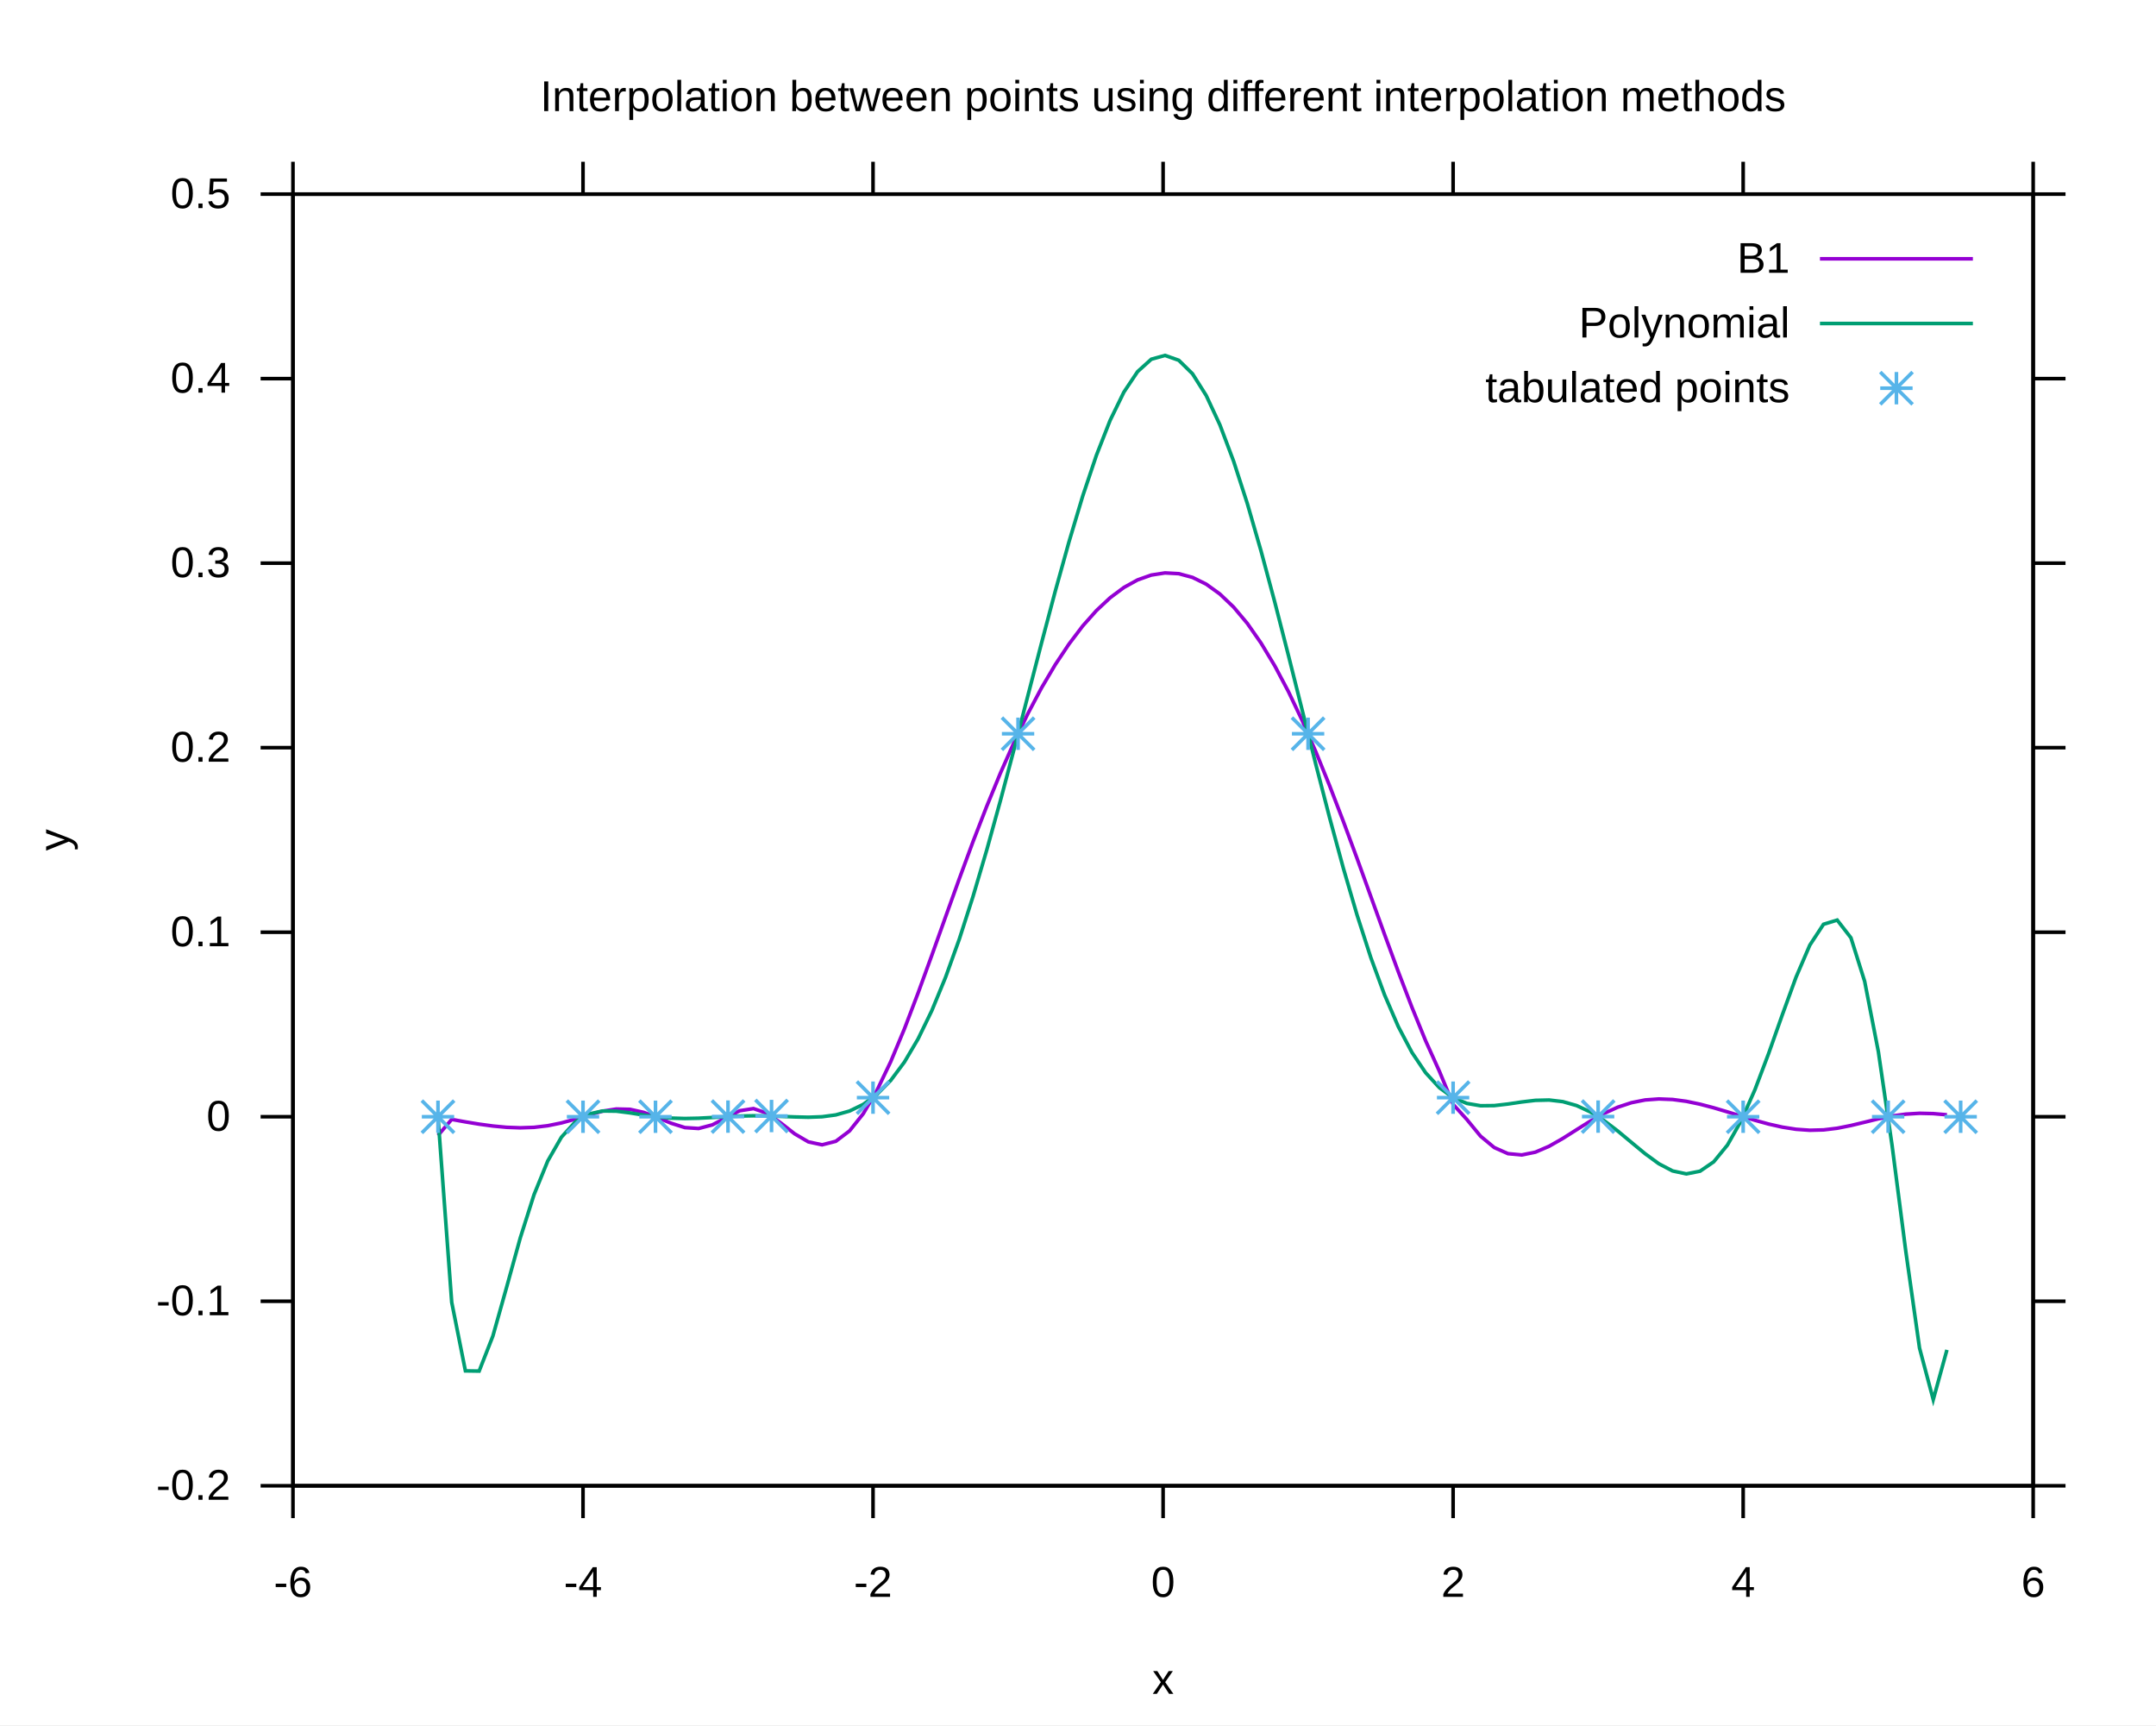
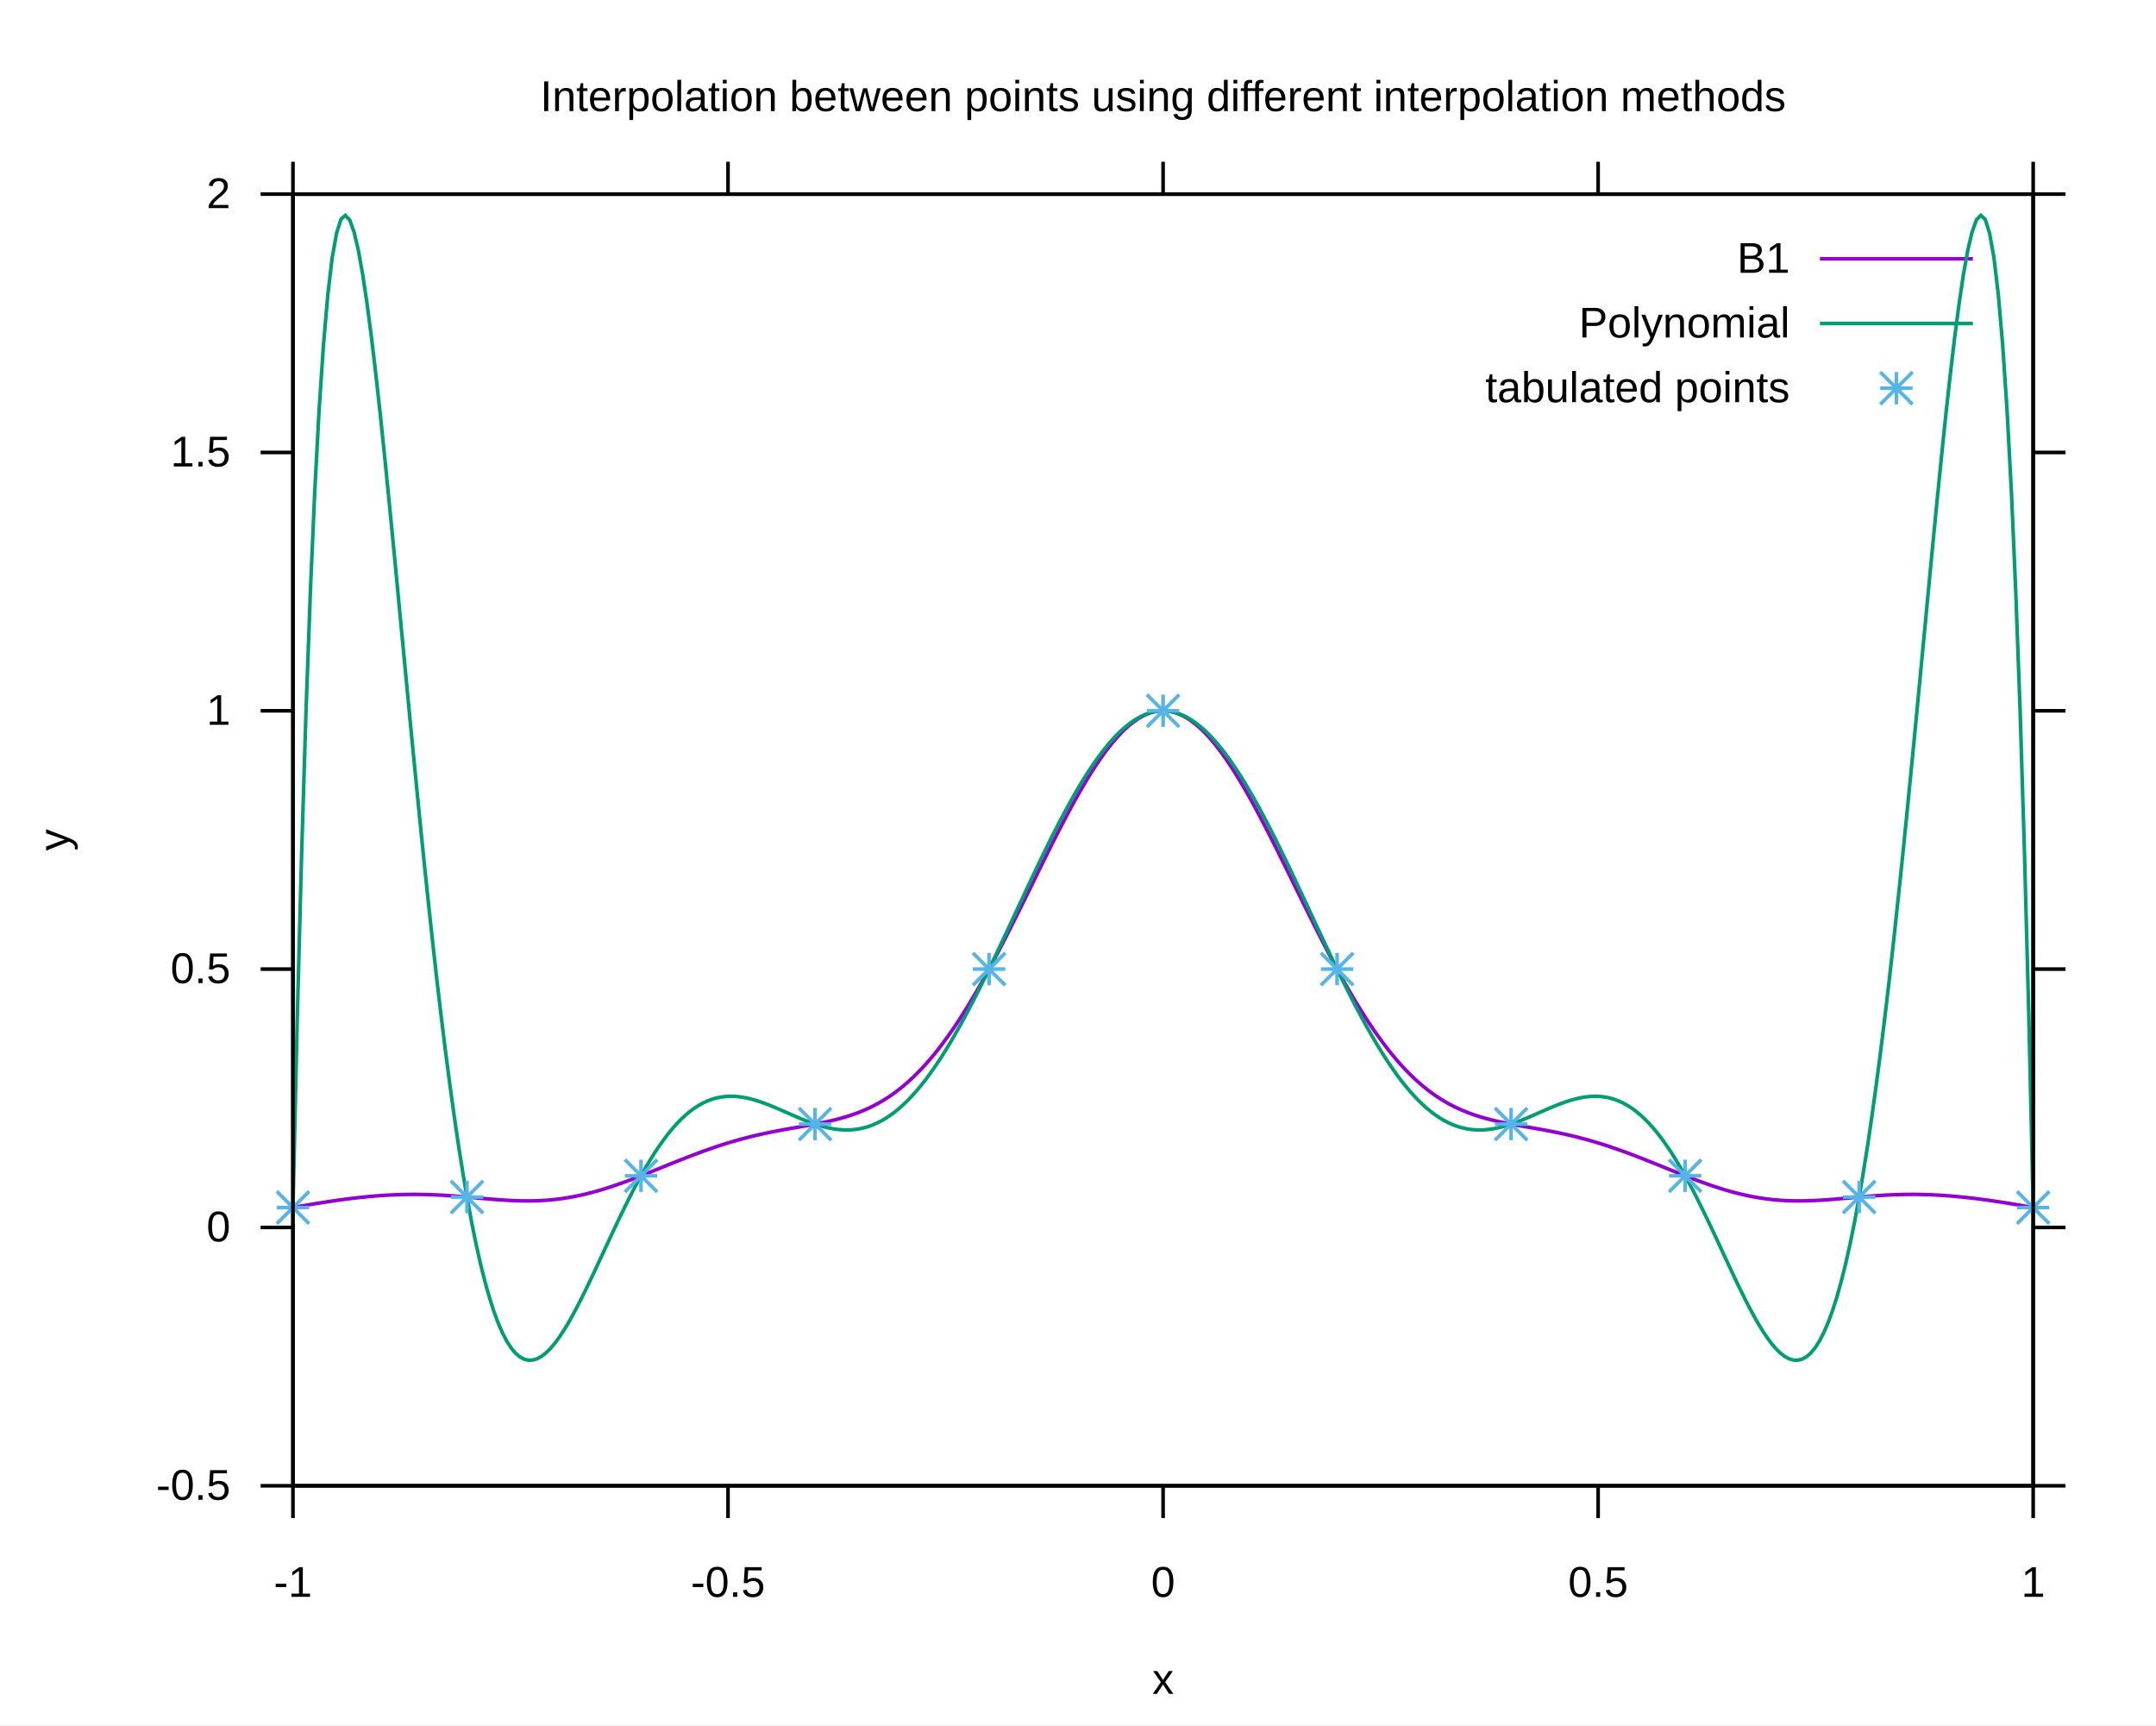
<svg xmlns="http://www.w3.org/2000/svg" xmlns:xlink="http://www.w3.org/1999/xlink" width="600" height="480" viewBox="0 0 600 480">
  <g id="gnuplot_canvas">
    <rect x="0" y="0" width="600" height="480" fill="#ffffff" />
    <defs>
      <circle id="gpDot" r="0.5" stroke-width="0.5" stroke="currentColor" />
      <path id="gpPt0" stroke-width="0.222" stroke="currentColor" d="M-1,0 h2 M0,-1 v2" />
      <path id="gpPt1" stroke-width="0.222" stroke="currentColor" d="M-1,-1 L1,1 M1,-1 L-1,1" />
      <path id="gpPt2" stroke-width="0.222" stroke="currentColor" d="M-1,0 L1,0 M0,-1 L0,1 M-1,-1 L1,1 M-1,1 L1,-1" />
      <rect id="gpPt3" stroke-width="0.222" stroke="currentColor" x="-1" y="-1" width="2" height="2" />
      <rect id="gpPt4" stroke-width="0.222" stroke="currentColor" fill="currentColor" x="-1" y="-1" width="2" height="2" />
      <circle id="gpPt5" stroke-width="0.222" stroke="currentColor" cx="0" cy="0" r="1" />
      <use xlink:href="#gpPt5" id="gpPt6" fill="currentColor" stroke="none" />
      <path id="gpPt7" stroke-width="0.222" stroke="currentColor" d="M0,-1.33 L-1.33,0.67 L1.33,0.67 z" />
      <use xlink:href="#gpPt7" id="gpPt8" fill="currentColor" stroke="none" />
      <use xlink:href="#gpPt7" id="gpPt9" stroke="currentColor" transform="rotate(180)" />
      <use xlink:href="#gpPt9" id="gpPt10" fill="currentColor" stroke="none" />
      <use xlink:href="#gpPt3" id="gpPt11" stroke="currentColor" transform="rotate(45)" />
      <use xlink:href="#gpPt11" id="gpPt12" fill="currentColor" stroke="none" />
      <path id="gpPt13" stroke-width="0.222" stroke="currentColor" d="M0,1.330 L1.265,0.411 L0.782,-1.067 L-0.782,-1.076 L-1.265,0.411 z" />
      <use xlink:href="#gpPt13" id="gpPt14" fill="currentColor" stroke="none" />
      <filter id="textbox" filterUnits="objectBoundingBox" x="0" y="0" height="1" width="1">
        <feFlood flood-color="#FFFFFF" flood-opacity="1" result="bgnd" />
        <feComposite in="SourceGraphic" in2="bgnd" operator="atop" />
      </filter>
      <filter id="greybox" filterUnits="objectBoundingBox" x="0" y="0" height="1" width="1">
        <feFlood flood-color="lightgrey" flood-opacity="1" result="grey" />
        <feComposite in="SourceGraphic" in2="grey" operator="atop" />
      </filter>
    </defs>
    <g fill="none" color="#FFFFFF" stroke="currentColor" stroke-width="1.00" stroke-linecap="butt" stroke-linejoin="miter">
</g>
    <g fill="none" color="black" stroke="currentColor" stroke-width="1.00" stroke-linecap="butt" stroke-linejoin="miter">
      <path stroke="black" d="M81.53,413.40 L72.53,413.40 M565.82,413.40 L574.82,413.40  " />
      <g transform="translate(64.14,417.30)" stroke="none" fill="black" font-family="Arial" font-size="12.00" text-anchor="end">
        <text>
-           <tspan font-family="Arial">-0.2</tspan>
-         </text>
-       </g>
-     </g>
-     <g fill="none" color="black" stroke="currentColor" stroke-width="1.00" stroke-linecap="butt" stroke-linejoin="miter">
-       <path stroke="black" d="M81.53,362.06 L72.53,362.06 M565.82,362.06 L574.82,362.06  " />
-       <g transform="translate(64.14,365.96)" stroke="none" fill="black" font-family="Arial" font-size="12.00" text-anchor="end">
-         <text>
-           <tspan font-family="Arial">-0.1</tspan>
-         </text>
-       </g>
-     </g>
-     <g fill="none" color="black" stroke="currentColor" stroke-width="1.00" stroke-linecap="butt" stroke-linejoin="miter">
-       <path stroke="black" d="M81.53,310.72 L72.53,310.72 M565.82,310.72 L574.82,310.72  " />
-       <g transform="translate(64.14,314.62)" stroke="none" fill="black" font-family="Arial" font-size="12.00" text-anchor="end">
+           <tspan font-family="Arial">-0.5</tspan>
+         </text>
+       </g>
+     </g>
+     <g fill="none" color="black" stroke="currentColor" stroke-width="1.00" stroke-linecap="butt" stroke-linejoin="miter">
+       <path stroke="black" d="M81.53,341.52 L72.53,341.52 M565.82,341.52 L574.82,341.52  " />
+       <g transform="translate(64.14,345.42)" stroke="none" fill="black" font-family="Arial" font-size="12.00" text-anchor="end">
        <text>
          <tspan font-family="Arial"> 0</tspan>
        </text>
      </g>
    </g>
    <g fill="none" color="black" stroke="currentColor" stroke-width="1.00" stroke-linecap="butt" stroke-linejoin="miter">
-       <path stroke="black" d="M81.53,259.38 L72.53,259.38 M565.82,259.38 L574.82,259.38  " />
-       <g transform="translate(64.14,263.28)" stroke="none" fill="black" font-family="Arial" font-size="12.00" text-anchor="end">
-         <text>
-           <tspan font-family="Arial"> 0.1</tspan>
-         </text>
-       </g>
-     </g>
-     <g fill="none" color="black" stroke="currentColor" stroke-width="1.00" stroke-linecap="butt" stroke-linejoin="miter">
-       <path stroke="black" d="M81.53,208.03 L72.53,208.03 M565.82,208.03 L574.82,208.03  " />
-       <g transform="translate(64.14,211.93)" stroke="none" fill="black" font-family="Arial" font-size="12.00" text-anchor="end">
-         <text>
-           <tspan font-family="Arial"> 0.2</tspan>
-         </text>
-       </g>
-     </g>
-     <g fill="none" color="black" stroke="currentColor" stroke-width="1.00" stroke-linecap="butt" stroke-linejoin="miter">
-       <path stroke="black" d="M81.53,156.69 L72.53,156.69 M565.82,156.69 L574.82,156.69  " />
-       <g transform="translate(64.14,160.59)" stroke="none" fill="black" font-family="Arial" font-size="12.00" text-anchor="end">
-         <text>
-           <tspan font-family="Arial"> 0.3</tspan>
-         </text>
-       </g>
-     </g>
-     <g fill="none" color="black" stroke="currentColor" stroke-width="1.00" stroke-linecap="butt" stroke-linejoin="miter">
-       <path stroke="black" d="M81.53,105.35 L72.53,105.35 M565.82,105.35 L574.82,105.35  " />
-       <g transform="translate(64.14,109.25)" stroke="none" fill="black" font-family="Arial" font-size="12.00" text-anchor="end">
-         <text>
-           <tspan font-family="Arial"> 0.4</tspan>
+       <path stroke="black" d="M81.53,269.64 L72.53,269.64 M565.82,269.64 L574.82,269.64  " />
+       <g transform="translate(64.14,273.54)" stroke="none" fill="black" font-family="Arial" font-size="12.00" text-anchor="end">
+         <text>
+           <tspan font-family="Arial"> 0.5</tspan>
+         </text>
+       </g>
+     </g>
+     <g fill="none" color="black" stroke="currentColor" stroke-width="1.00" stroke-linecap="butt" stroke-linejoin="miter">
+       <path stroke="black" d="M81.53,197.77 L72.53,197.77 M565.82,197.77 L574.82,197.77  " />
+       <g transform="translate(64.14,201.67)" stroke="none" fill="black" font-family="Arial" font-size="12.00" text-anchor="end">
+         <text>
+           <tspan font-family="Arial"> 1</tspan>
+         </text>
+       </g>
+     </g>
+     <g fill="none" color="black" stroke="currentColor" stroke-width="1.00" stroke-linecap="butt" stroke-linejoin="miter">
+       <path stroke="black" d="M81.53,125.89 L72.53,125.89 M565.82,125.89 L574.82,125.89  " />
+       <g transform="translate(64.14,129.79)" stroke="none" fill="black" font-family="Arial" font-size="12.00" text-anchor="end">
+         <text>
+           <tspan font-family="Arial"> 1.5</tspan>
        </text>
      </g>
    </g>
    <g fill="none" color="black" stroke="currentColor" stroke-width="1.00" stroke-linecap="butt" stroke-linejoin="miter">
      <path stroke="black" d="M81.53,54.01 L72.53,54.01 M565.82,54.01 L574.82,54.01  " />
      <g transform="translate(64.14,57.91)" stroke="none" fill="black" font-family="Arial" font-size="12.00" text-anchor="end">
        <text>
-           <tspan font-family="Arial"> 0.5</tspan>
+           <tspan font-family="Arial"> 2</tspan>
        </text>
      </g>
    </g>
    <g fill="none" color="black" stroke="currentColor" stroke-width="1.00" stroke-linecap="butt" stroke-linejoin="miter">
      <path stroke="black" d="M81.53,413.40 L81.53,422.40 M81.53,54.01 L81.53,45.01  " />
      <g transform="translate(81.53,444.30)" stroke="none" fill="black" font-family="Arial" font-size="12.00" text-anchor="middle">
        <text>
-           <tspan font-family="Arial">-6</tspan>
-         </text>
-       </g>
-     </g>
-     <g fill="none" color="black" stroke="currentColor" stroke-width="1.00" stroke-linecap="butt" stroke-linejoin="miter">
-       <path stroke="black" d="M162.25,413.40 L162.25,422.40 M162.25,54.01 L162.25,45.01  " />
-       <g transform="translate(162.25,444.30)" stroke="none" fill="black" font-family="Arial" font-size="12.00" text-anchor="middle">
-         <text>
-           <tspan font-family="Arial">-4</tspan>
-         </text>
-       </g>
-     </g>
-     <g fill="none" color="black" stroke="currentColor" stroke-width="1.00" stroke-linecap="butt" stroke-linejoin="miter">
-       <path stroke="black" d="M242.96,413.40 L242.96,422.40 M242.96,54.01 L242.96,45.01  " />
-       <g transform="translate(242.96,444.30)" stroke="none" fill="black" font-family="Arial" font-size="12.00" text-anchor="middle">
-         <text>
-           <tspan font-family="Arial">-2</tspan>
+           <tspan font-family="Arial">-1</tspan>
+         </text>
+       </g>
+     </g>
+     <g fill="none" color="black" stroke="currentColor" stroke-width="1.00" stroke-linecap="butt" stroke-linejoin="miter">
+       <path stroke="black" d="M202.60,413.40 L202.60,422.40 M202.60,54.01 L202.60,45.01  " />
+       <g transform="translate(202.60,444.30)" stroke="none" fill="black" font-family="Arial" font-size="12.00" text-anchor="middle">
+         <text>
+           <tspan font-family="Arial">-0.5</tspan>
        </text>
      </g>
    </g>
    <g fill="none" color="black" stroke="currentColor" stroke-width="1.00" stroke-linecap="butt" stroke-linejoin="miter">
      <path stroke="black" d="M323.68,413.40 L323.68,422.40 M323.68,54.01 L323.68,45.01  " />
      <g transform="translate(323.68,444.30)" stroke="none" fill="black" font-family="Arial" font-size="12.00" text-anchor="middle">
        <text>
          <tspan font-family="Arial"> 0</tspan>
        </text>
      </g>
    </g>
    <g fill="none" color="black" stroke="currentColor" stroke-width="1.00" stroke-linecap="butt" stroke-linejoin="miter">
-       <path stroke="black" d="M404.39,413.40 L404.39,422.40 M404.39,54.01 L404.39,45.01  " />
-       <g transform="translate(404.39,444.30)" stroke="none" fill="black" font-family="Arial" font-size="12.00" text-anchor="middle">
-         <text>
-           <tspan font-family="Arial"> 2</tspan>
-         </text>
-       </g>
-     </g>
-     <g fill="none" color="black" stroke="currentColor" stroke-width="1.00" stroke-linecap="butt" stroke-linejoin="miter">
-       <path stroke="black" d="M485.11,413.40 L485.11,422.40 M485.11,54.01 L485.11,45.01  " />
-       <g transform="translate(485.11,444.30)" stroke="none" fill="black" font-family="Arial" font-size="12.00" text-anchor="middle">
-         <text>
-           <tspan font-family="Arial"> 4</tspan>
+       <path stroke="black" d="M444.75,413.40 L444.75,422.40 M444.75,54.01 L444.75,45.01  " />
+       <g transform="translate(444.75,444.30)" stroke="none" fill="black" font-family="Arial" font-size="12.00" text-anchor="middle">
+         <text>
+           <tspan font-family="Arial"> 0.5</tspan>
        </text>
      </g>
    </g>
    <g fill="none" color="black" stroke="currentColor" stroke-width="1.00" stroke-linecap="butt" stroke-linejoin="miter">
      <path stroke="black" d="M565.82,413.40 L565.82,422.40 M565.82,54.01 L565.82,45.01  " />
      <g transform="translate(565.82,444.30)" stroke="none" fill="black" font-family="Arial" font-size="12.00" text-anchor="middle">
        <text>
-           <tspan font-family="Arial"> 6</tspan>
+           <tspan font-family="Arial"> 1</tspan>
        </text>
      </g>
    </g>
    <g fill="none" color="black" stroke="currentColor" stroke-width="1.00" stroke-linecap="butt" stroke-linejoin="miter">
</g>
    <g fill="none" color="black" stroke="currentColor" stroke-width="1.00" stroke-linecap="butt" stroke-linejoin="miter">
      <path stroke="black" d="M81.53,54.01 L81.53,413.40 L565.82,413.40 L565.82,54.01 L81.53,54.01 Z  " />
    </g>
    <g fill="none" color="black" stroke="currentColor" stroke-width="1.00" stroke-linecap="butt" stroke-linejoin="miter">
      <g transform="translate(19.18,233.71) rotate(270)" stroke="none" fill="black" font-family="Arial" font-size="12.00" text-anchor="middle">
        <text>
          <tspan font-family="Arial">y</tspan>
        </text>
      </g>
    </g>
    <g fill="none" color="black" stroke="currentColor" stroke-width="1.00" stroke-linecap="butt" stroke-linejoin="miter">
      <g transform="translate(323.67,471.30)" stroke="none" fill="black" font-family="Arial" font-size="12.00" text-anchor="middle">
        <text>
          <tspan font-family="Arial">x</tspan>
        </text>
      </g>
    </g>
    <g fill="none" color="black" stroke="currentColor" stroke-width="1.00" stroke-linecap="butt" stroke-linejoin="miter">
</g>
    <g id="gnuplot_plot_1">
      <g fill="none" color="black" stroke="currentColor" stroke-width="1.00" stroke-linecap="butt" stroke-linejoin="miter">
        <g transform="translate(498.09,75.91)" stroke="none" fill="black" font-family="Arial" font-size="12.00" text-anchor="end">
          <text>
            <tspan font-family="Arial">B1</tspan>
          </text>
        </g>
      </g>
      <g fill="none" color="black" stroke="currentColor" stroke-width="1.00" stroke-linecap="butt" stroke-linejoin="miter">
-         <path stroke="rgb(148,   0, 211)" d="M506.48,72.01 L549.04,72.01 M121.89,315.92 L125.71,311.46 L129.52,312.15 L133.34,312.78 L137.16,313.30 L140.98,313.66   L144.79,313.80 L148.61,313.67 L152.43,313.22 L156.25,312.44 L160.06,311.39 L163.88,310.21 L167.70,309.17 L171.52,308.57   L175.33,308.66 L179.15,309.51 L182.97,310.94 L186.79,312.53 L190.60,313.74 L194.42,313.99 L198.24,312.98 L202.06,310.99   L205.87,309.05 L209.69,308.45 L213.51,309.77 L217.33,312.48 L221.15,315.47 L224.96,317.71 L228.78,318.53 L232.60,317.55   L236.42,314.66 L240.23,309.89 L244.05,303.39 L247.87,295.42 L251.69,286.27 L255.50,276.28 L259.32,265.80 L263.14,255.12   L266.96,244.52 L270.77,234.21 L274.59,224.37 L278.41,215.10 L282.23,206.49 L286.04,198.58 L289.86,191.38 L293.68,184.92   L297.50,179.19 L301.31,174.17 L305.13,169.88 L308.95,166.31 L312.77,163.46 L316.59,161.35 L320.40,160.00 L324.22,159.41   L328.04,159.62 L331.86,160.65 L335.67,162.53 L339.49,165.28 L343.31,168.92 L347.13,173.47 L350.94,178.93 L354.76,185.27   L358.58,192.47 L362.40,200.49 L366.21,209.24 L370.03,218.64 L373.85,228.57 L377.67,238.88 L381.48,249.40 L385.30,259.96   L389.12,270.33 L392.94,280.29 L396.75,289.61 L400.57,298.06 L404.39,307.27 L408.21,311.48 L412.03,316.13 L415.84,319.29   L419.66,320.99 L423.48,321.35 L427.30,320.57 L431.11,318.93 L434.93,316.75 L438.75,314.33 L442.57,311.94 L446.38,309.81   L450.20,308.07 L454.02,306.81 L457.84,306.05 L461.65,305.77 L465.47,305.92 L469.29,306.43 L473.11,307.23 L476.92,308.23   L480.74,309.37 L484.56,310.55 L488.38,311.70 L492.19,312.75 L496.01,313.61 L499.83,314.21 L503.65,314.48 L507.47,314.38   L511.28,313.92 L515.10,313.16 L518.92,312.24 L522.74,311.30 L526.55,310.51 L530.37,309.99 L534.19,309.76 L538.01,309.85   L541.82,310.18  " />
+         <path stroke="rgb(148,   0, 211)" d="M506.48,72.01 L549.04,72.01 M81.53,335.99 L82.74,335.77 L83.96,335.56 L85.17,335.35 L86.39,335.14 L87.60,334.94   L88.81,334.74 L90.03,334.55 L91.24,334.36 L92.45,334.18 L93.67,334.00 L94.88,333.83 L96.10,333.67 L97.31,333.51   L98.52,333.37 L99.74,333.23 L100.95,333.10 L102.16,332.98 L103.38,332.87 L104.59,332.76 L105.81,332.67 L107.02,332.59   L108.23,332.52 L109.45,332.46 L110.66,332.41 L111.87,332.37 L113.09,332.35 L114.30,332.33 L115.52,332.33 L116.73,332.34   L117.94,332.36 L119.16,332.39 L120.37,332.43 L121.58,332.48 L122.80,332.54 L124.01,332.62 L125.23,332.69 L126.44,332.78   L127.65,332.87 L128.87,332.97 L130.08,333.07 L131.29,333.18 L132.51,333.29 L133.72,333.40 L134.94,333.50 L136.15,333.61   L137.36,333.71 L138.58,333.80 L139.79,333.88 L141.00,333.96 L142.22,334.02 L143.43,334.07 L144.65,334.11 L145.86,334.13   L147.07,334.14 L148.29,334.12 L149.50,334.09 L150.71,334.03 L151.93,333.96 L153.14,333.86 L154.36,333.74 L155.57,333.60   L156.78,333.43 L158.00,333.24 L159.21,333.03 L160.42,332.80 L161.64,332.54 L162.85,332.26 L164.07,331.96 L165.28,331.64   L166.49,331.30 L167.71,330.94 L168.92,330.56 L170.13,330.17 L171.35,329.76 L172.56,329.33 L173.78,328.90 L174.99,328.45   L176.20,327.99 L177.42,327.53 L178.63,327.15 L179.84,326.57 L181.06,326.09 L182.27,325.60 L183.49,325.11 L184.70,324.61   L185.91,324.12 L187.13,323.63 L188.34,323.15 L189.55,322.67 L190.77,322.19 L191.98,321.72 L193.20,321.25 L194.41,320.80   L195.62,320.35 L196.84,319.92 L198.05,319.50 L199.26,319.08 L200.48,318.68 L201.69,318.29 L202.91,317.92 L204.12,317.56   L205.33,317.21 L206.55,316.88 L207.76,316.56 L208.97,316.25 L210.19,315.96 L211.40,315.68 L212.62,315.41 L213.83,315.15   L215.04,314.91 L216.26,314.67 L217.47,314.44 L218.68,314.22 L219.90,314.00 L221.11,313.79 L222.33,313.58 L223.54,313.36   L224.75,313.15 L225.97,312.93 L227.18,312.77 L228.39,312.46 L229.61,312.21 L230.82,311.95 L232.04,311.66 L233.25,311.35   L234.46,311.02 L235.68,310.66 L236.89,310.27 L238.10,309.85 L239.32,309.38 L240.53,308.88 L241.75,308.34 L242.96,307.75   L244.17,307.11 L245.39,306.42 L246.60,305.67 L247.82,304.87 L249.03,304.01 L250.24,303.09 L251.46,302.11 L252.67,301.06   L253.88,299.95 L255.10,298.77 L256.31,297.53 L257.53,296.22 L258.74,294.83 L259.95,293.39 L261.17,291.87 L262.38,290.28   L263.59,288.63 L264.81,286.91 L266.02,285.13 L267.24,283.28 L268.45,281.37 L269.66,279.40 L270.88,277.38 L272.09,275.30   L273.30,273.16 L274.52,270.98 L275.73,269.64 L276.95,266.47 L278.16,264.16 L279.37,261.81 L280.59,259.43 L281.80,257.03   L283.01,254.60 L284.23,252.15 L285.44,249.69 L286.66,247.22 L287.87,244.75 L289.08,242.28 L290.30,239.82 L291.51,237.38   L292.72,234.95 L293.94,232.55 L295.15,230.19 L296.37,227.86 L297.58,225.57 L298.79,223.34 L300.01,221.16 L301.22,219.05   L302.43,217.00 L303.65,215.03 L304.86,213.14 L306.08,211.33 L307.29,209.62 L308.50,208.00 L309.72,206.49 L310.93,205.09   L312.14,203.79 L313.36,202.62 L314.57,201.56 L315.79,200.63 L317.00,199.82 L318.21,199.15 L319.43,198.60 L320.64,198.19   L321.85,197.92 L323.07,197.78 L324.28,197.78 L325.50,197.92 L326.71,198.19 L327.92,198.60 L329.14,199.15 L330.35,199.82   L331.56,200.63 L332.78,201.56 L333.99,202.62 L335.21,203.79 L336.42,205.09 L337.63,206.49 L338.85,208.00 L340.06,209.62   L341.27,211.33 L342.49,213.14 L343.70,215.03 L344.92,217.00 L346.13,219.05 L347.34,221.16 L348.56,223.34 L349.77,225.57   L350.98,227.86 L352.20,230.19 L353.41,232.55 L354.63,234.95 L355.84,237.38 L357.05,239.82 L358.27,242.28 L359.48,244.75   L360.69,247.22 L361.91,249.69 L363.12,252.15 L364.34,254.60 L365.55,257.03 L366.76,259.43 L367.98,261.81 L369.19,264.16   L370.40,266.47 L371.62,269.64 L372.83,270.98 L374.05,273.16 L375.26,275.30 L376.47,277.38 L377.69,279.40 L378.90,281.37   L380.11,283.28 L381.33,285.13 L382.54,286.91 L383.76,288.63 L384.97,290.28 L386.18,291.87 L387.40,293.39 L388.61,294.83   L389.82,296.22 L391.04,297.53 L392.25,298.77 L393.47,299.95 L394.68,301.06 L395.89,302.11 L397.11,303.09 L398.32,304.01   L399.53,304.87 L400.75,305.67 L401.96,306.42 L403.18,307.11 L404.39,307.75 L405.60,308.34 L406.82,308.88 L408.03,309.38   L409.25,309.85 L410.46,310.27 L411.67,310.66 L412.89,311.02 L414.10,311.35 L415.31,311.66 L416.53,311.95 L417.74,312.21   L418.96,312.46 L420.17,312.77 L421.38,312.93 L422.60,313.15 L423.81,313.36 L425.02,313.58 L426.24,313.79 L427.45,314.00   L428.67,314.22 L429.88,314.44 L431.09,314.67 L432.31,314.91 L433.52,315.15 L434.73,315.41 L435.95,315.68 L437.16,315.96   L438.38,316.25 L439.59,316.56 L440.80,316.88 L442.02,317.21 L443.23,317.56 L444.44,317.92 L445.66,318.29 L446.87,318.68   L448.09,319.08 L449.30,319.50 L450.51,319.92 L451.73,320.35 L452.94,320.80 L454.15,321.25 L455.37,321.72 L456.58,322.19   L457.80,322.67 L459.01,323.15 L460.22,323.63 L461.44,324.12 L462.65,324.61 L463.86,325.11 L465.08,325.60 L466.29,326.09   L467.51,326.57 L468.72,327.15 L469.93,327.53 L471.15,327.99 L472.36,328.45 L473.57,328.90 L474.79,329.33 L476.00,329.76   L477.22,330.17 L478.43,330.56 L479.64,330.94 L480.86,331.30 L482.07,331.64 L483.28,331.96 L484.50,332.26 L485.71,332.54   L486.93,332.80 L488.14,333.03 L489.35,333.24 L490.57,333.43 L491.78,333.60 L492.99,333.74 L494.21,333.86 L495.42,333.96   L496.64,334.03 L497.85,334.09 L499.06,334.12 L500.28,334.14 L501.49,334.13 L502.70,334.11 L503.92,334.07 L505.13,334.02   L506.35,333.96 L507.56,333.88 L508.77,333.80 L509.99,333.71 L511.20,333.61 L512.41,333.50 L513.63,333.40 L514.84,333.29   L516.06,333.18 L517.27,333.07 L518.48,332.97 L519.70,332.87 L520.91,332.78 L522.12,332.69 L523.34,332.62 L524.55,332.54   L525.77,332.48 L526.98,332.43 L528.19,332.39 L529.41,332.36 L530.62,332.34 L531.83,332.33 L533.05,332.33 L534.26,332.35   L535.48,332.37 L536.69,332.41 L537.90,332.46 L539.12,332.52 L540.33,332.59 L541.54,332.67 L542.76,332.76 L543.97,332.87   L545.19,332.98 L546.40,333.10 L547.61,333.23 L548.83,333.37 L550.04,333.51 L551.25,333.67 L552.47,333.83 L553.68,334.00   L554.90,334.18 L556.11,334.36 L557.32,334.55 L558.54,334.74 L559.75,334.94 L560.96,335.14 L562.18,335.35 L563.39,335.56   L564.61,335.77 L565.82,335.99  " />
      </g>
    </g>
    <g id="gnuplot_plot_2">
      <g fill="none" color="black" stroke="currentColor" stroke-width="1.00" stroke-linecap="butt" stroke-linejoin="miter">
        <g transform="translate(498.09,93.91)" stroke="none" fill="black" font-family="Arial" font-size="12.00" text-anchor="end">
          <text>
            <tspan font-family="Arial">Polynomial</tspan>
          </text>
        </g>
      </g>
      <g fill="none" color="black" stroke="currentColor" stroke-width="1.00" stroke-linecap="butt" stroke-linejoin="miter">
-         <path stroke="rgb(  0, 158, 115)" d="M506.48,90.01 L549.04,90.01 M121.89,310.72 L125.71,362.36 L129.52,381.43 L133.34,381.49 L137.16,371.75 L140.98,358.18   L144.79,344.42 L148.61,332.42 L152.43,323.04 L156.25,316.39 L160.06,312.20 L163.88,309.96 L167.70,309.12 L171.52,309.17   L175.33,309.65 L179.15,310.26 L182.97,310.78 L186.79,311.10 L190.60,311.21 L194.42,311.13 L198.24,310.93 L202.06,310.71   L205.87,310.53 L209.69,310.45 L213.51,310.49 L217.33,310.62 L221.15,310.77 L224.96,310.86 L228.78,310.72 L232.60,310.21   L236.42,309.13 L240.23,307.29 L244.05,304.51 L247.87,300.63 L251.69,295.51 L255.50,289.05 L259.32,281.19 L263.14,271.93   L266.96,261.33 L270.77,249.48 L274.59,236.56 L278.41,222.76 L282.23,208.35 L286.04,193.61 L289.86,178.87 L293.68,164.46   L297.50,150.74 L301.31,138.03 L305.13,126.66 L308.95,116.93 L312.77,109.10 L316.59,103.39 L320.40,99.95 L324.22,98.89   L328.04,100.24 L331.86,103.99 L335.67,110.03 L339.49,118.22 L343.31,128.34 L347.13,140.14 L350.94,153.32 L354.76,167.53   L358.58,182.43 L362.40,197.63 L366.21,212.79 L370.03,227.55 L373.85,241.59 L377.67,254.62 L381.48,266.41 L385.30,276.78   L389.12,285.61 L392.94,292.84 L396.75,298.49 L400.57,302.64 L404.39,305.41 L408.21,307.01 L412.03,307.66 L415.84,307.62   L419.66,307.18 L423.48,306.61 L427.30,306.16 L431.11,306.07 L434.93,306.52 L438.75,307.61 L442.57,309.38 L446.38,311.78   L450.20,314.68 L454.02,317.86 L457.84,321.02 L461.65,323.80 L465.47,325.80 L469.29,326.62 L473.11,325.87 L476.92,323.26   L480.74,318.59 L484.56,311.84 L488.38,303.21 L492.19,293.14 L496.01,282.35 L499.83,271.88 L503.65,262.99 L507.47,257.17   L511.28,256.00 L515.10,260.93 L518.92,273.05 L522.74,292.64 L526.55,318.69 L530.37,348.16 L534.19,375.08 L538.01,389.42   L541.82,375.59  " />
+         <path stroke="rgb(  0, 158, 115)" d="M506.48,90.01 L549.04,90.01 M81.53,335.99 L82.74,282.86 L83.96,236.93 L85.17,197.61 L86.39,164.35 L87.60,136.62   L88.81,113.94 L90.03,95.84 L91.24,81.89 L92.45,71.69 L93.67,64.86 L94.88,61.04 L96.10,59.91 L97.31,61.17   L98.52,64.52 L99.74,69.70 L100.95,76.47 L102.16,84.60 L103.38,93.88 L104.59,104.12 L105.81,115.14 L107.02,126.78   L108.23,138.89 L109.45,151.34 L110.66,164.00 L111.87,176.76 L113.09,189.53 L114.30,202.21 L115.52,214.72 L116.73,227.00   L117.94,238.98 L119.16,250.61 L120.37,261.84 L121.58,272.63 L122.80,282.94 L124.01,292.76 L125.23,302.05 L126.44,310.81   L127.65,319.02 L128.87,326.66 L130.08,333.75 L131.29,340.27 L132.51,346.24 L133.72,351.65 L134.94,356.51 L136.15,360.84   L137.36,364.65 L138.58,367.96 L139.79,370.77 L141.00,373.12 L142.22,375.01 L143.43,376.47 L144.65,377.52 L145.86,378.18   L147.07,378.47 L148.29,378.42 L149.50,378.05 L150.71,377.38 L151.93,376.44 L153.14,375.24 L154.36,373.81 L155.57,372.17   L156.78,370.35 L158.00,368.37 L159.21,366.23 L160.42,363.98 L161.64,361.62 L162.85,359.17 L164.07,356.66 L165.28,354.10   L166.49,351.50 L167.71,348.89 L168.92,346.27 L170.13,343.67 L171.35,341.08 L172.56,338.54 L173.78,336.04 L174.99,333.60   L176.20,331.22 L177.42,328.92 L178.63,326.71 L179.84,324.59 L181.06,322.56 L182.27,320.63 L183.49,318.82 L184.70,317.11   L185.91,315.51 L187.13,314.03 L188.34,312.66 L189.55,311.42 L190.77,310.29 L191.98,309.27 L193.20,308.37 L194.41,307.59   L195.62,306.91 L196.84,306.35 L198.05,305.89 L199.26,305.53 L200.48,305.28 L201.69,305.11 L202.91,305.03 L204.12,305.04   L205.33,305.12 L206.55,305.28 L207.76,305.50 L208.97,305.78 L210.19,306.12 L211.40,306.50 L212.62,306.93 L213.83,307.39   L215.04,307.88 L216.26,308.39 L217.47,308.92 L218.68,309.45 L219.90,309.99 L221.11,310.52 L222.33,311.04 L223.54,311.54   L224.75,312.02 L225.97,312.47 L227.18,312.89 L228.39,313.27 L229.61,313.60 L230.82,313.88 L232.04,314.11 L233.25,314.27   L234.46,314.37 L235.68,314.40 L236.89,314.36 L238.10,314.25 L239.32,314.05 L240.53,313.78 L241.75,313.42 L242.96,312.97   L244.17,312.43 L245.39,311.81 L246.60,311.09 L247.82,310.28 L249.03,309.38 L250.24,308.39 L251.46,307.30 L252.67,306.12   L253.88,304.84 L255.10,303.48 L256.31,302.03 L257.53,300.49 L258.74,298.86 L259.95,297.14 L261.17,295.35 L262.38,293.48   L263.59,291.53 L264.81,289.50 L266.02,287.41 L267.24,285.25 L268.45,283.03 L269.66,280.75 L270.88,278.42 L272.09,276.04   L273.30,273.61 L274.52,271.14 L275.73,268.64 L276.95,266.11 L278.16,263.55 L279.37,260.97 L280.59,258.38 L281.80,255.78   L283.01,253.17 L284.23,250.57 L285.44,247.97 L286.66,245.39 L287.87,242.83 L289.08,240.28 L290.30,237.77 L291.51,235.29   L292.72,232.85 L293.94,230.46 L295.15,228.12 L296.37,225.83 L297.58,223.60 L298.79,221.44 L300.01,219.34 L301.22,217.33   L302.43,215.39 L303.65,213.53 L304.86,211.76 L306.08,210.08 L307.29,208.49 L308.50,207.01 L309.72,205.62 L310.93,204.34   L312.14,203.17 L313.36,202.11 L314.57,201.16 L315.79,200.32 L317.00,199.60 L318.21,198.99 L319.43,198.51 L320.64,198.15   L321.85,197.90 L323.07,197.78 L324.28,197.78 L325.50,197.90 L326.71,198.15 L327.92,198.51 L329.14,198.99 L330.35,199.60   L331.56,200.32 L332.78,201.16 L333.99,202.11 L335.21,203.17 L336.42,204.34 L337.63,205.62 L338.85,207.01 L340.06,208.49   L341.27,210.08 L342.49,211.76 L343.70,213.53 L344.92,215.39 L346.13,217.33 L347.34,219.34 L348.56,221.44 L349.77,223.60   L350.98,225.83 L352.20,228.12 L353.41,230.46 L354.63,232.85 L355.84,235.29 L357.05,237.77 L358.27,240.28 L359.48,242.83   L360.69,245.39 L361.91,247.97 L363.12,250.57 L364.34,253.17 L365.55,255.78 L366.76,258.38 L367.98,260.97 L369.19,263.55   L370.40,266.11 L371.62,268.64 L372.83,271.14 L374.05,273.61 L375.26,276.04 L376.47,278.42 L377.69,280.75 L378.90,283.03   L380.11,285.25 L381.33,287.41 L382.54,289.50 L383.76,291.53 L384.97,293.48 L386.18,295.35 L387.40,297.14 L388.61,298.86   L389.82,300.49 L391.04,302.03 L392.25,303.48 L393.47,304.84 L394.68,306.12 L395.89,307.30 L397.11,308.39 L398.32,309.38   L399.53,310.28 L400.75,311.09 L401.96,311.81 L403.18,312.43 L404.39,312.97 L405.60,313.42 L406.82,313.78 L408.03,314.05   L409.25,314.25 L410.46,314.36 L411.67,314.40 L412.89,314.37 L414.10,314.27 L415.31,314.11 L416.53,313.88 L417.74,313.60   L418.96,313.27 L420.17,312.89 L421.38,312.47 L422.60,312.02 L423.81,311.54 L425.02,311.04 L426.24,310.52 L427.45,309.99   L428.67,309.45 L429.88,308.92 L431.09,308.39 L432.31,307.88 L433.52,307.39 L434.73,306.93 L435.95,306.50 L437.16,306.12   L438.38,305.78 L439.59,305.50 L440.80,305.28 L442.02,305.12 L443.23,305.04 L444.44,305.03 L445.66,305.11 L446.87,305.28   L448.09,305.53 L449.30,305.89 L450.51,306.35 L451.73,306.91 L452.94,307.59 L454.15,308.37 L455.37,309.27 L456.58,310.29   L457.80,311.42 L459.01,312.66 L460.22,314.03 L461.44,315.51 L462.65,317.11 L463.86,318.82 L465.08,320.63 L466.29,322.56   L467.51,324.59 L468.72,326.71 L469.93,328.92 L471.15,331.22 L472.36,333.60 L473.57,336.04 L474.79,338.54 L476.00,341.08   L477.22,343.67 L478.43,346.27 L479.64,348.89 L480.86,351.50 L482.07,354.10 L483.28,356.66 L484.50,359.17 L485.71,361.62   L486.93,363.98 L488.14,366.23 L489.35,368.37 L490.57,370.35 L491.78,372.17 L492.99,373.81 L494.21,375.24 L495.42,376.44   L496.64,377.38 L497.85,378.05 L499.06,378.42 L500.28,378.47 L501.49,378.18 L502.70,377.52 L503.92,376.47 L505.13,375.01   L506.35,373.12 L507.56,370.77 L508.77,367.96 L509.99,364.65 L511.20,360.84 L512.41,356.51 L513.63,351.65 L514.84,346.24   L516.06,340.27 L517.27,333.75 L518.48,326.66 L519.70,319.02 L520.91,310.81 L522.12,302.05 L523.34,292.76 L524.55,282.94   L525.77,272.63 L526.98,261.84 L528.19,250.61 L529.41,238.98 L530.62,227.00 L531.83,214.72 L533.05,202.21 L534.26,189.53   L535.48,176.76 L536.69,164.00 L537.90,151.34 L539.12,138.89 L540.33,126.78 L541.54,115.14 L542.76,104.12 L543.97,93.88   L545.19,84.60 L546.40,76.47 L547.61,69.70 L548.83,64.52 L550.04,61.17 L551.25,59.91 L552.47,61.04 L553.68,64.86   L554.90,71.69 L556.11,81.89 L557.32,95.84 L558.54,113.94 L559.75,136.62 L560.96,164.35 L562.18,197.61 L563.39,236.93   L564.61,282.86 L565.82,335.99  " />
      </g>
    </g>
    <g id="gnuplot_plot_3">
      <g fill="none" color="black" stroke="currentColor" stroke-width="1.00" stroke-linecap="butt" stroke-linejoin="miter">
        <g transform="translate(498.09,111.91)" stroke="none" fill="black" font-family="Arial" font-size="12.00" text-anchor="end">
          <text>
            <tspan font-family="Arial">tabulated points</tspan>
          </text>
        </g>
      </g>
      <g fill="none" color="black" stroke="currentColor" stroke-width="1.00" stroke-linecap="butt" stroke-linejoin="miter">
-         <use xlink:href="#gpPt2" transform="translate(121.89,310.72) scale(4.50)" color="rgb( 86, 180, 233)" />
-         <use xlink:href="#gpPt2" transform="translate(162.25,310.72) scale(4.50)" color="rgb( 86, 180, 233)" />
-         <use xlink:href="#gpPt2" transform="translate(182.42,310.72) scale(4.50)" color="rgb( 86, 180, 233)" />
-         <use xlink:href="#gpPt2" transform="translate(202.60,310.68) scale(4.50)" color="rgb( 86, 180, 233)" />
-         <use xlink:href="#gpPt2" transform="translate(214.71,310.52) scale(4.50)" color="rgb( 86, 180, 233)" />
-         <use xlink:href="#gpPt2" transform="translate(242.96,305.41) scale(4.50)" color="rgb( 86, 180, 233)" />
-         <use xlink:href="#gpPt2" transform="translate(283.32,204.16) scale(4.50)" color="rgb( 86, 180, 233)" />
-         <use xlink:href="#gpPt2" transform="translate(364.03,204.16) scale(4.50)" color="rgb( 86, 180, 233)" />
-         <use xlink:href="#gpPt2" transform="translate(404.39,305.41) scale(4.50)" color="rgb( 86, 180, 233)" />
-         <use xlink:href="#gpPt2" transform="translate(444.75,310.68) scale(4.50)" color="rgb( 86, 180, 233)" />
-         <use xlink:href="#gpPt2" transform="translate(485.11,310.72) scale(4.50)" color="rgb( 86, 180, 233)" />
-         <use xlink:href="#gpPt2" transform="translate(525.46,310.72) scale(4.50)" color="rgb( 86, 180, 233)" />
-         <use xlink:href="#gpPt2" transform="translate(545.64,310.72) scale(4.50)" color="rgb( 86, 180, 233)" />
+         <use xlink:href="#gpPt2" transform="translate(81.53,335.99) scale(4.50)" color="rgb( 86, 180, 233)" />
+         <use xlink:href="#gpPt2" transform="translate(129.96,333.07) scale(4.50)" color="rgb( 86, 180, 233)" />
+         <use xlink:href="#gpPt2" transform="translate(178.39,327.15) scale(4.50)" color="rgb( 86, 180, 233)" />
+         <use xlink:href="#gpPt2" transform="translate(226.82,312.77) scale(4.50)" color="rgb( 86, 180, 233)" />
+         <use xlink:href="#gpPt2" transform="translate(275.25,269.64) scale(4.50)" color="rgb( 86, 180, 233)" />
+         <use xlink:href="#gpPt2" transform="translate(323.68,197.77) scale(4.50)" color="rgb( 86, 180, 233)" />
+         <use xlink:href="#gpPt2" transform="translate(372.10,269.64) scale(4.50)" color="rgb( 86, 180, 233)" />
+         <use xlink:href="#gpPt2" transform="translate(420.53,312.77) scale(4.50)" color="rgb( 86, 180, 233)" />
+         <use xlink:href="#gpPt2" transform="translate(468.96,327.15) scale(4.50)" color="rgb( 86, 180, 233)" />
+         <use xlink:href="#gpPt2" transform="translate(517.39,333.07) scale(4.50)" color="rgb( 86, 180, 233)" />
+         <use xlink:href="#gpPt2" transform="translate(565.82,335.99) scale(4.50)" color="rgb( 86, 180, 233)" />
        <use xlink:href="#gpPt2" transform="translate(527.76,108.01) scale(4.50)" color="rgb( 86, 180, 233)" />
      </g>
    </g>
    <g fill="none" color="#FFFFFF" stroke="rgb( 86, 180, 233)" stroke-width="2.00" stroke-linecap="butt" stroke-linejoin="miter">
</g>
    <g fill="none" color="black" stroke="currentColor" stroke-width="2.00" stroke-linecap="butt" stroke-linejoin="miter">
</g>
    <g fill="none" color="black" stroke="black" stroke-width="1.00" stroke-linecap="butt" stroke-linejoin="miter">
</g>
    <g fill="none" color="black" stroke="currentColor" stroke-width="1.00" stroke-linecap="butt" stroke-linejoin="miter">
      <path stroke="black" d="M81.53,54.01 L81.53,413.40 L565.82,413.40 L565.82,54.01 L81.53,54.01 Z  " />
    </g>
    <g fill="none" color="black" stroke="currentColor" stroke-width="1.00" stroke-linecap="butt" stroke-linejoin="miter">
      <g transform="translate(323.67,30.91)" stroke="none" fill="black" font-family="Arial" font-size="12.00" text-anchor="middle">
        <text>
          <tspan font-family="Arial">Interpolation between points using different interpolation methods</tspan>
        </text>
      </g>
    </g>
    <g fill="none" color="black" stroke="currentColor" stroke-width="1.00" stroke-linecap="butt" stroke-linejoin="miter">
</g>
  </g>
</svg>
